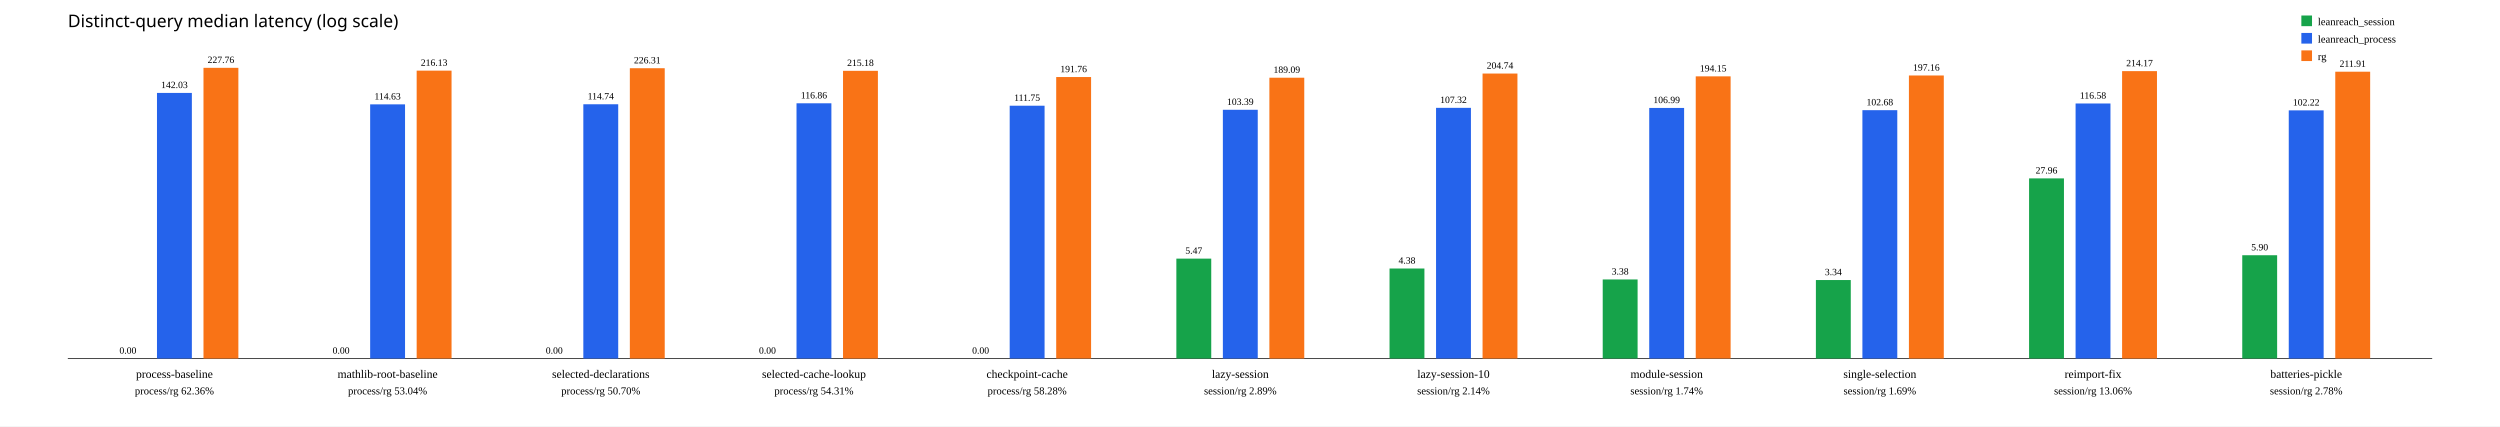
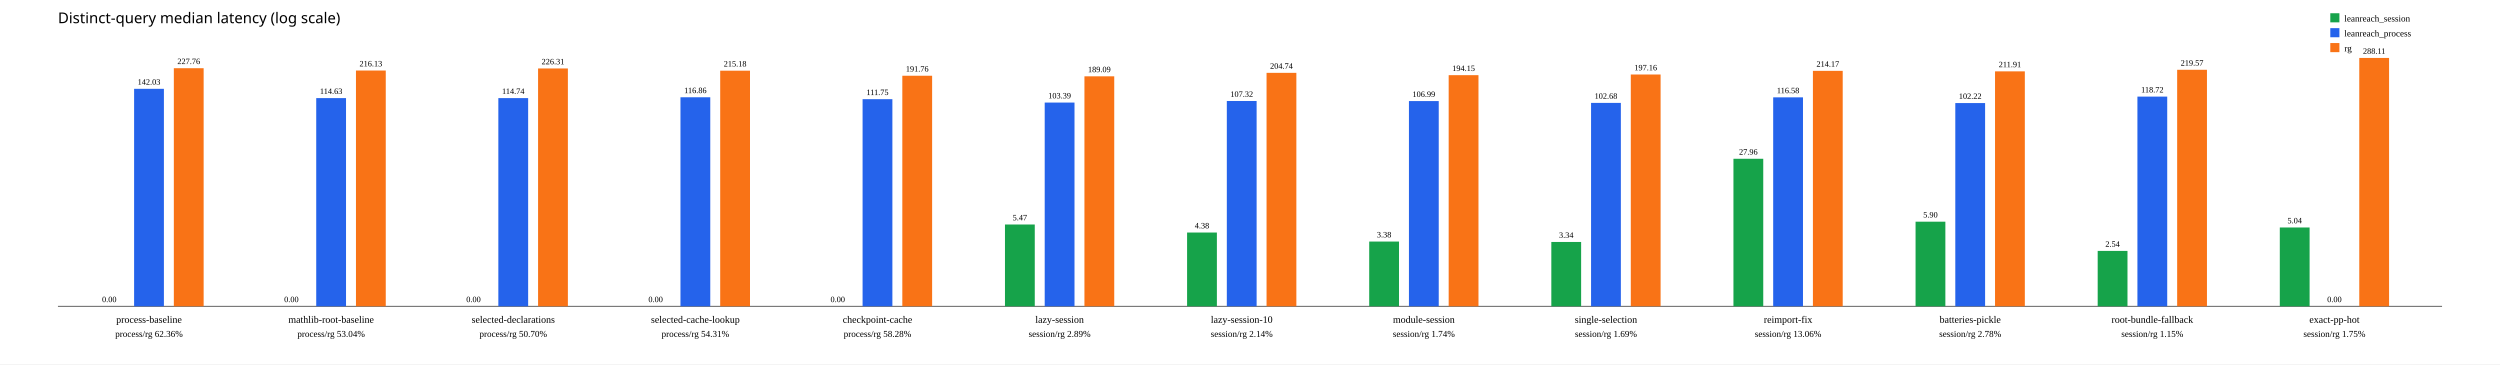
- <svg xmlns="http://www.w3.org/2000/svg" width="2580" height="440">
+ <svg xmlns="http://www.w3.org/2000/svg" width="3020" height="440">
  <rect width="100%" height="100%" fill="white" />
  <text x="70" y="28" font-size="18" font-family="sans-serif">Distinct-query median latency (log scale)</text>
-   <line x1="70" y1="370" x2="2510" y2="370" stroke="#444" />
+   <line x1="70" y1="370" x2="2950" y2="370" stroke="#444" />
  <rect x="114" y="370.0" width="36" height="0.0" fill="#16a34a" />
-   <rect x="162" y="95.9" width="36" height="274.1" fill="#2563eb" />
-   <rect x="210" y="70.0" width="36" height="300.0" fill="#f97316" />
+   <rect x="162" y="107.3" width="36" height="262.7" fill="#2563eb" />
+   <rect x="210" y="82.4" width="36" height="287.6" fill="#f97316" />
  <rect x="334" y="370.0" width="36" height="0.0" fill="#16a34a" />
-   <rect x="382" y="107.7" width="36" height="262.3" fill="#2563eb" />
-   <rect x="430" y="72.9" width="36" height="297.1" fill="#f97316" />
+   <rect x="382" y="118.5" width="36" height="251.5" fill="#2563eb" />
+   <rect x="430" y="85.2" width="36" height="284.8" fill="#f97316" />
  <rect x="554" y="370.0" width="36" height="0.0" fill="#16a34a" />
-   <rect x="602" y="107.6" width="36" height="262.4" fill="#2563eb" />
-   <rect x="650" y="70.4" width="36" height="299.6" fill="#f97316" />
+   <rect x="602" y="118.5" width="36" height="251.5" fill="#2563eb" />
+   <rect x="650" y="82.7" width="36" height="287.3" fill="#f97316" />
  <rect x="774" y="370.0" width="36" height="0.0" fill="#16a34a" />
-   <rect x="822" y="106.6" width="36" height="263.4" fill="#2563eb" />
-   <rect x="870" y="73.1" width="36" height="296.9" fill="#f97316" />
+   <rect x="822" y="117.5" width="36" height="252.5" fill="#2563eb" />
+   <rect x="870" y="85.4" width="36" height="284.6" fill="#f97316" />
  <rect x="994" y="370.0" width="36" height="0.0" fill="#16a34a" />
-   <rect x="1042" y="109.1" width="36" height="260.9" fill="#2563eb" />
-   <rect x="1090" y="79.5" width="36" height="290.5" fill="#f97316" />
-   <rect x="1214" y="266.9" width="36" height="103.1" fill="#16a34a" />
-   <rect x="1262" y="113.3" width="36" height="256.7" fill="#2563eb" />
-   <rect x="1310" y="80.2" width="36" height="289.8" fill="#f97316" />
-   <rect x="1434" y="277.1" width="36" height="92.9" fill="#16a34a" />
-   <rect x="1482" y="111.3" width="36" height="258.7" fill="#2563eb" />
-   <rect x="1530" y="75.9" width="36" height="294.1" fill="#f97316" />
-   <rect x="1654" y="288.4" width="36" height="81.6" fill="#16a34a" />
-   <rect x="1702" y="111.4" width="36" height="258.6" fill="#2563eb" />
-   <rect x="1750" y="78.8" width="36" height="291.2" fill="#f97316" />
-   <rect x="1874" y="289.0" width="36" height="81.0" fill="#16a34a" />
-   <rect x="1922" y="113.7" width="36" height="256.3" fill="#2563eb" />
-   <rect x="1970" y="77.9" width="36" height="292.1" fill="#f97316" />
-   <rect x="2094" y="184.1" width="36" height="185.9" fill="#16a34a" />
-   <rect x="2142" y="106.8" width="36" height="263.2" fill="#2563eb" />
-   <rect x="2190" y="73.4" width="36" height="296.6" fill="#f97316" />
-   <rect x="2314" y="263.4" width="36" height="106.6" fill="#16a34a" />
-   <rect x="2362" y="113.9" width="36" height="256.1" fill="#2563eb" />
-   <rect x="2410" y="74.0" width="36" height="296.0" fill="#f97316" />
+   <rect x="1042" y="119.8" width="36" height="250.2" fill="#2563eb" />
+   <rect x="1090" y="91.5" width="36" height="278.5" fill="#f97316" />
+   <rect x="1214" y="271.2" width="36" height="98.8" fill="#16a34a" />
+   <rect x="1262" y="123.9" width="36" height="246.1" fill="#2563eb" />
+   <rect x="1310" y="92.2" width="36" height="277.8" fill="#f97316" />
+   <rect x="1434" y="280.9" width="36" height="89.1" fill="#16a34a" />
+   <rect x="1482" y="122.0" width="36" height="248.0" fill="#2563eb" />
+   <rect x="1530" y="88.0" width="36" height="282.0" fill="#f97316" />
+   <rect x="1654" y="291.8" width="36" height="78.2" fill="#16a34a" />
+   <rect x="1702" y="122.1" width="36" height="247.9" fill="#2563eb" />
+   <rect x="1750" y="90.8" width="36" height="279.2" fill="#f97316" />
+   <rect x="1874" y="292.3" width="36" height="77.7" fill="#16a34a" />
+   <rect x="1922" y="124.3" width="36" height="245.7" fill="#2563eb" />
+   <rect x="1970" y="90.0" width="36" height="280.0" fill="#f97316" />
+   <rect x="2094" y="191.8" width="36" height="178.2" fill="#16a34a" />
+   <rect x="2142" y="117.6" width="36" height="252.4" fill="#2563eb" />
+   <rect x="2190" y="85.6" width="36" height="284.4" fill="#f97316" />
+   <rect x="2314" y="267.8" width="36" height="102.2" fill="#16a34a" />
+   <rect x="2362" y="124.5" width="36" height="245.5" fill="#2563eb" />
+   <rect x="2410" y="86.2" width="36" height="283.8" fill="#f97316" />
+   <rect x="2534" y="303.1" width="36" height="66.9" fill="#16a34a" />
+   <rect x="2582" y="116.7" width="36" height="253.3" fill="#2563eb" />
+   <rect x="2630" y="84.3" width="36" height="285.7" fill="#f97316" />
+   <rect x="2754" y="274.8" width="36" height="95.2" fill="#16a34a" />
+   <rect x="2802" y="370.0" width="36" height="0.0" fill="#2563eb" />
+   <rect x="2850" y="70.0" width="36" height="300.0" fill="#f97316" />
  <text x="132" y="365.0" text-anchor="middle" font-size="10">0.00</text>
-   <text x="180" y="90.9" text-anchor="middle" font-size="10">142.03</text>
-   <text x="228" y="65.0" text-anchor="middle" font-size="10">227.76</text>
+   <text x="180" y="102.3" text-anchor="middle" font-size="10">142.03</text>
+   <text x="228" y="77.4" text-anchor="middle" font-size="10">227.76</text>
  <text x="180" y="390" text-anchor="middle" font-size="12">process-baseline</text>
  <text x="180" y="407" text-anchor="middle" font-size="11">process/rg 62.36%</text>
  <text x="352" y="365.0" text-anchor="middle" font-size="10">0.00</text>
-   <text x="400" y="102.7" text-anchor="middle" font-size="10">114.63</text>
-   <text x="448" y="67.9" text-anchor="middle" font-size="10">216.13</text>
+   <text x="400" y="113.5" text-anchor="middle" font-size="10">114.63</text>
+   <text x="448" y="80.2" text-anchor="middle" font-size="10">216.13</text>
  <text x="400" y="390" text-anchor="middle" font-size="12">mathlib-root-baseline</text>
  <text x="400" y="407" text-anchor="middle" font-size="11">process/rg 53.04%</text>
  <text x="572" y="365.0" text-anchor="middle" font-size="10">0.00</text>
-   <text x="620" y="102.6" text-anchor="middle" font-size="10">114.74</text>
-   <text x="668" y="65.4" text-anchor="middle" font-size="10">226.31</text>
+   <text x="620" y="113.5" text-anchor="middle" font-size="10">114.74</text>
+   <text x="668" y="77.7" text-anchor="middle" font-size="10">226.31</text>
  <text x="620" y="390" text-anchor="middle" font-size="12">selected-declarations</text>
  <text x="620" y="407" text-anchor="middle" font-size="11">process/rg 50.70%</text>
  <text x="792" y="365.0" text-anchor="middle" font-size="10">0.00</text>
-   <text x="840" y="101.6" text-anchor="middle" font-size="10">116.86</text>
-   <text x="888" y="68.1" text-anchor="middle" font-size="10">215.18</text>
+   <text x="840" y="112.5" text-anchor="middle" font-size="10">116.86</text>
+   <text x="888" y="80.4" text-anchor="middle" font-size="10">215.18</text>
  <text x="840" y="390" text-anchor="middle" font-size="12">selected-cache-lookup</text>
  <text x="840" y="407" text-anchor="middle" font-size="11">process/rg 54.31%</text>
  <text x="1012" y="365.0" text-anchor="middle" font-size="10">0.00</text>
-   <text x="1060" y="104.1" text-anchor="middle" font-size="10">111.75</text>
-   <text x="1108" y="74.5" text-anchor="middle" font-size="10">191.76</text>
+   <text x="1060" y="114.8" text-anchor="middle" font-size="10">111.75</text>
+   <text x="1108" y="86.5" text-anchor="middle" font-size="10">191.76</text>
  <text x="1060" y="390" text-anchor="middle" font-size="12">checkpoint-cache</text>
  <text x="1060" y="407" text-anchor="middle" font-size="11">process/rg 58.28%</text>
-   <text x="1232" y="261.9" text-anchor="middle" font-size="10">5.47</text>
-   <text x="1280" y="108.3" text-anchor="middle" font-size="10">103.39</text>
-   <text x="1328" y="75.2" text-anchor="middle" font-size="10">189.09</text>
+   <text x="1232" y="266.2" text-anchor="middle" font-size="10">5.47</text>
+   <text x="1280" y="118.9" text-anchor="middle" font-size="10">103.39</text>
+   <text x="1328" y="87.2" text-anchor="middle" font-size="10">189.09</text>
  <text x="1280" y="390" text-anchor="middle" font-size="12">lazy-session</text>
  <text x="1280" y="407" text-anchor="middle" font-size="11">session/rg 2.89%</text>
-   <text x="1452" y="272.1" text-anchor="middle" font-size="10">4.38</text>
-   <text x="1500" y="106.3" text-anchor="middle" font-size="10">107.32</text>
-   <text x="1548" y="70.9" text-anchor="middle" font-size="10">204.74</text>
+   <text x="1452" y="275.9" text-anchor="middle" font-size="10">4.38</text>
+   <text x="1500" y="117.0" text-anchor="middle" font-size="10">107.32</text>
+   <text x="1548" y="83.0" text-anchor="middle" font-size="10">204.74</text>
  <text x="1500" y="390" text-anchor="middle" font-size="12">lazy-session-10</text>
  <text x="1500" y="407" text-anchor="middle" font-size="11">session/rg 2.14%</text>
-   <text x="1672" y="283.4" text-anchor="middle" font-size="10">3.38</text>
-   <text x="1720" y="106.4" text-anchor="middle" font-size="10">106.99</text>
-   <text x="1768" y="73.8" text-anchor="middle" font-size="10">194.15</text>
+   <text x="1672" y="286.8" text-anchor="middle" font-size="10">3.38</text>
+   <text x="1720" y="117.1" text-anchor="middle" font-size="10">106.99</text>
+   <text x="1768" y="85.8" text-anchor="middle" font-size="10">194.15</text>
  <text x="1720" y="390" text-anchor="middle" font-size="12">module-session</text>
  <text x="1720" y="407" text-anchor="middle" font-size="11">session/rg 1.74%</text>
-   <text x="1892" y="284.0" text-anchor="middle" font-size="10">3.34</text>
-   <text x="1940" y="108.7" text-anchor="middle" font-size="10">102.68</text>
-   <text x="1988" y="72.9" text-anchor="middle" font-size="10">197.16</text>
+   <text x="1892" y="287.3" text-anchor="middle" font-size="10">3.34</text>
+   <text x="1940" y="119.3" text-anchor="middle" font-size="10">102.68</text>
+   <text x="1988" y="85.0" text-anchor="middle" font-size="10">197.16</text>
  <text x="1940" y="390" text-anchor="middle" font-size="12">single-selection</text>
  <text x="1940" y="407" text-anchor="middle" font-size="11">session/rg 1.69%</text>
-   <text x="2112" y="179.1" text-anchor="middle" font-size="10">27.96</text>
-   <text x="2160" y="101.8" text-anchor="middle" font-size="10">116.58</text>
-   <text x="2208" y="68.4" text-anchor="middle" font-size="10">214.17</text>
+   <text x="2112" y="186.8" text-anchor="middle" font-size="10">27.96</text>
+   <text x="2160" y="112.6" text-anchor="middle" font-size="10">116.58</text>
+   <text x="2208" y="80.6" text-anchor="middle" font-size="10">214.17</text>
  <text x="2160" y="390" text-anchor="middle" font-size="12">reimport-fix</text>
  <text x="2160" y="407" text-anchor="middle" font-size="11">session/rg 13.06%</text>
-   <text x="2332" y="258.4" text-anchor="middle" font-size="10">5.90</text>
-   <text x="2380" y="108.9" text-anchor="middle" font-size="10">102.22</text>
-   <text x="2428" y="69.0" text-anchor="middle" font-size="10">211.91</text>
+   <text x="2332" y="262.8" text-anchor="middle" font-size="10">5.90</text>
+   <text x="2380" y="119.5" text-anchor="middle" font-size="10">102.22</text>
+   <text x="2428" y="81.2" text-anchor="middle" font-size="10">211.91</text>
  <text x="2380" y="390" text-anchor="middle" font-size="12">batteries-pickle</text>
  <text x="2380" y="407" text-anchor="middle" font-size="11">session/rg 2.78%</text>
-   <rect x="2375" y="16" width="11" height="11" fill="#16a34a" />
-   <text x="2392" y="26" font-size="11">leanreach_session</text>
-   <rect x="2375" y="34" width="11" height="11" fill="#2563eb" />
-   <text x="2392" y="44" font-size="11">leanreach_process</text>
-   <rect x="2375" y="52" width="11" height="11" fill="#f97316" />
-   <text x="2392" y="62" font-size="11">rg</text>
+   <text x="2552" y="298.1" text-anchor="middle" font-size="10">2.54</text>
+   <text x="2600" y="111.7" text-anchor="middle" font-size="10">118.72</text>
+   <text x="2648" y="79.3" text-anchor="middle" font-size="10">219.57</text>
+   <text x="2600" y="390" text-anchor="middle" font-size="12">root-bundle-fallback</text>
+   <text x="2600" y="407" text-anchor="middle" font-size="11">session/rg 1.15%</text>
+   <text x="2772" y="269.8" text-anchor="middle" font-size="10">5.04</text>
+   <text x="2820" y="365.0" text-anchor="middle" font-size="10">0.00</text>
+   <text x="2868" y="65.0" text-anchor="middle" font-size="10">288.11</text>
+   <text x="2820" y="390" text-anchor="middle" font-size="12">exact-pp-hot</text>
+   <text x="2820" y="407" text-anchor="middle" font-size="11">session/rg 1.75%</text>
+   <rect x="2815" y="16" width="11" height="11" fill="#16a34a" />
+   <text x="2832" y="26" font-size="11">leanreach_session</text>
+   <rect x="2815" y="34" width="11" height="11" fill="#2563eb" />
+   <text x="2832" y="44" font-size="11">leanreach_process</text>
+   <rect x="2815" y="52" width="11" height="11" fill="#f97316" />
+   <text x="2832" y="62" font-size="11">rg</text>
</svg>
